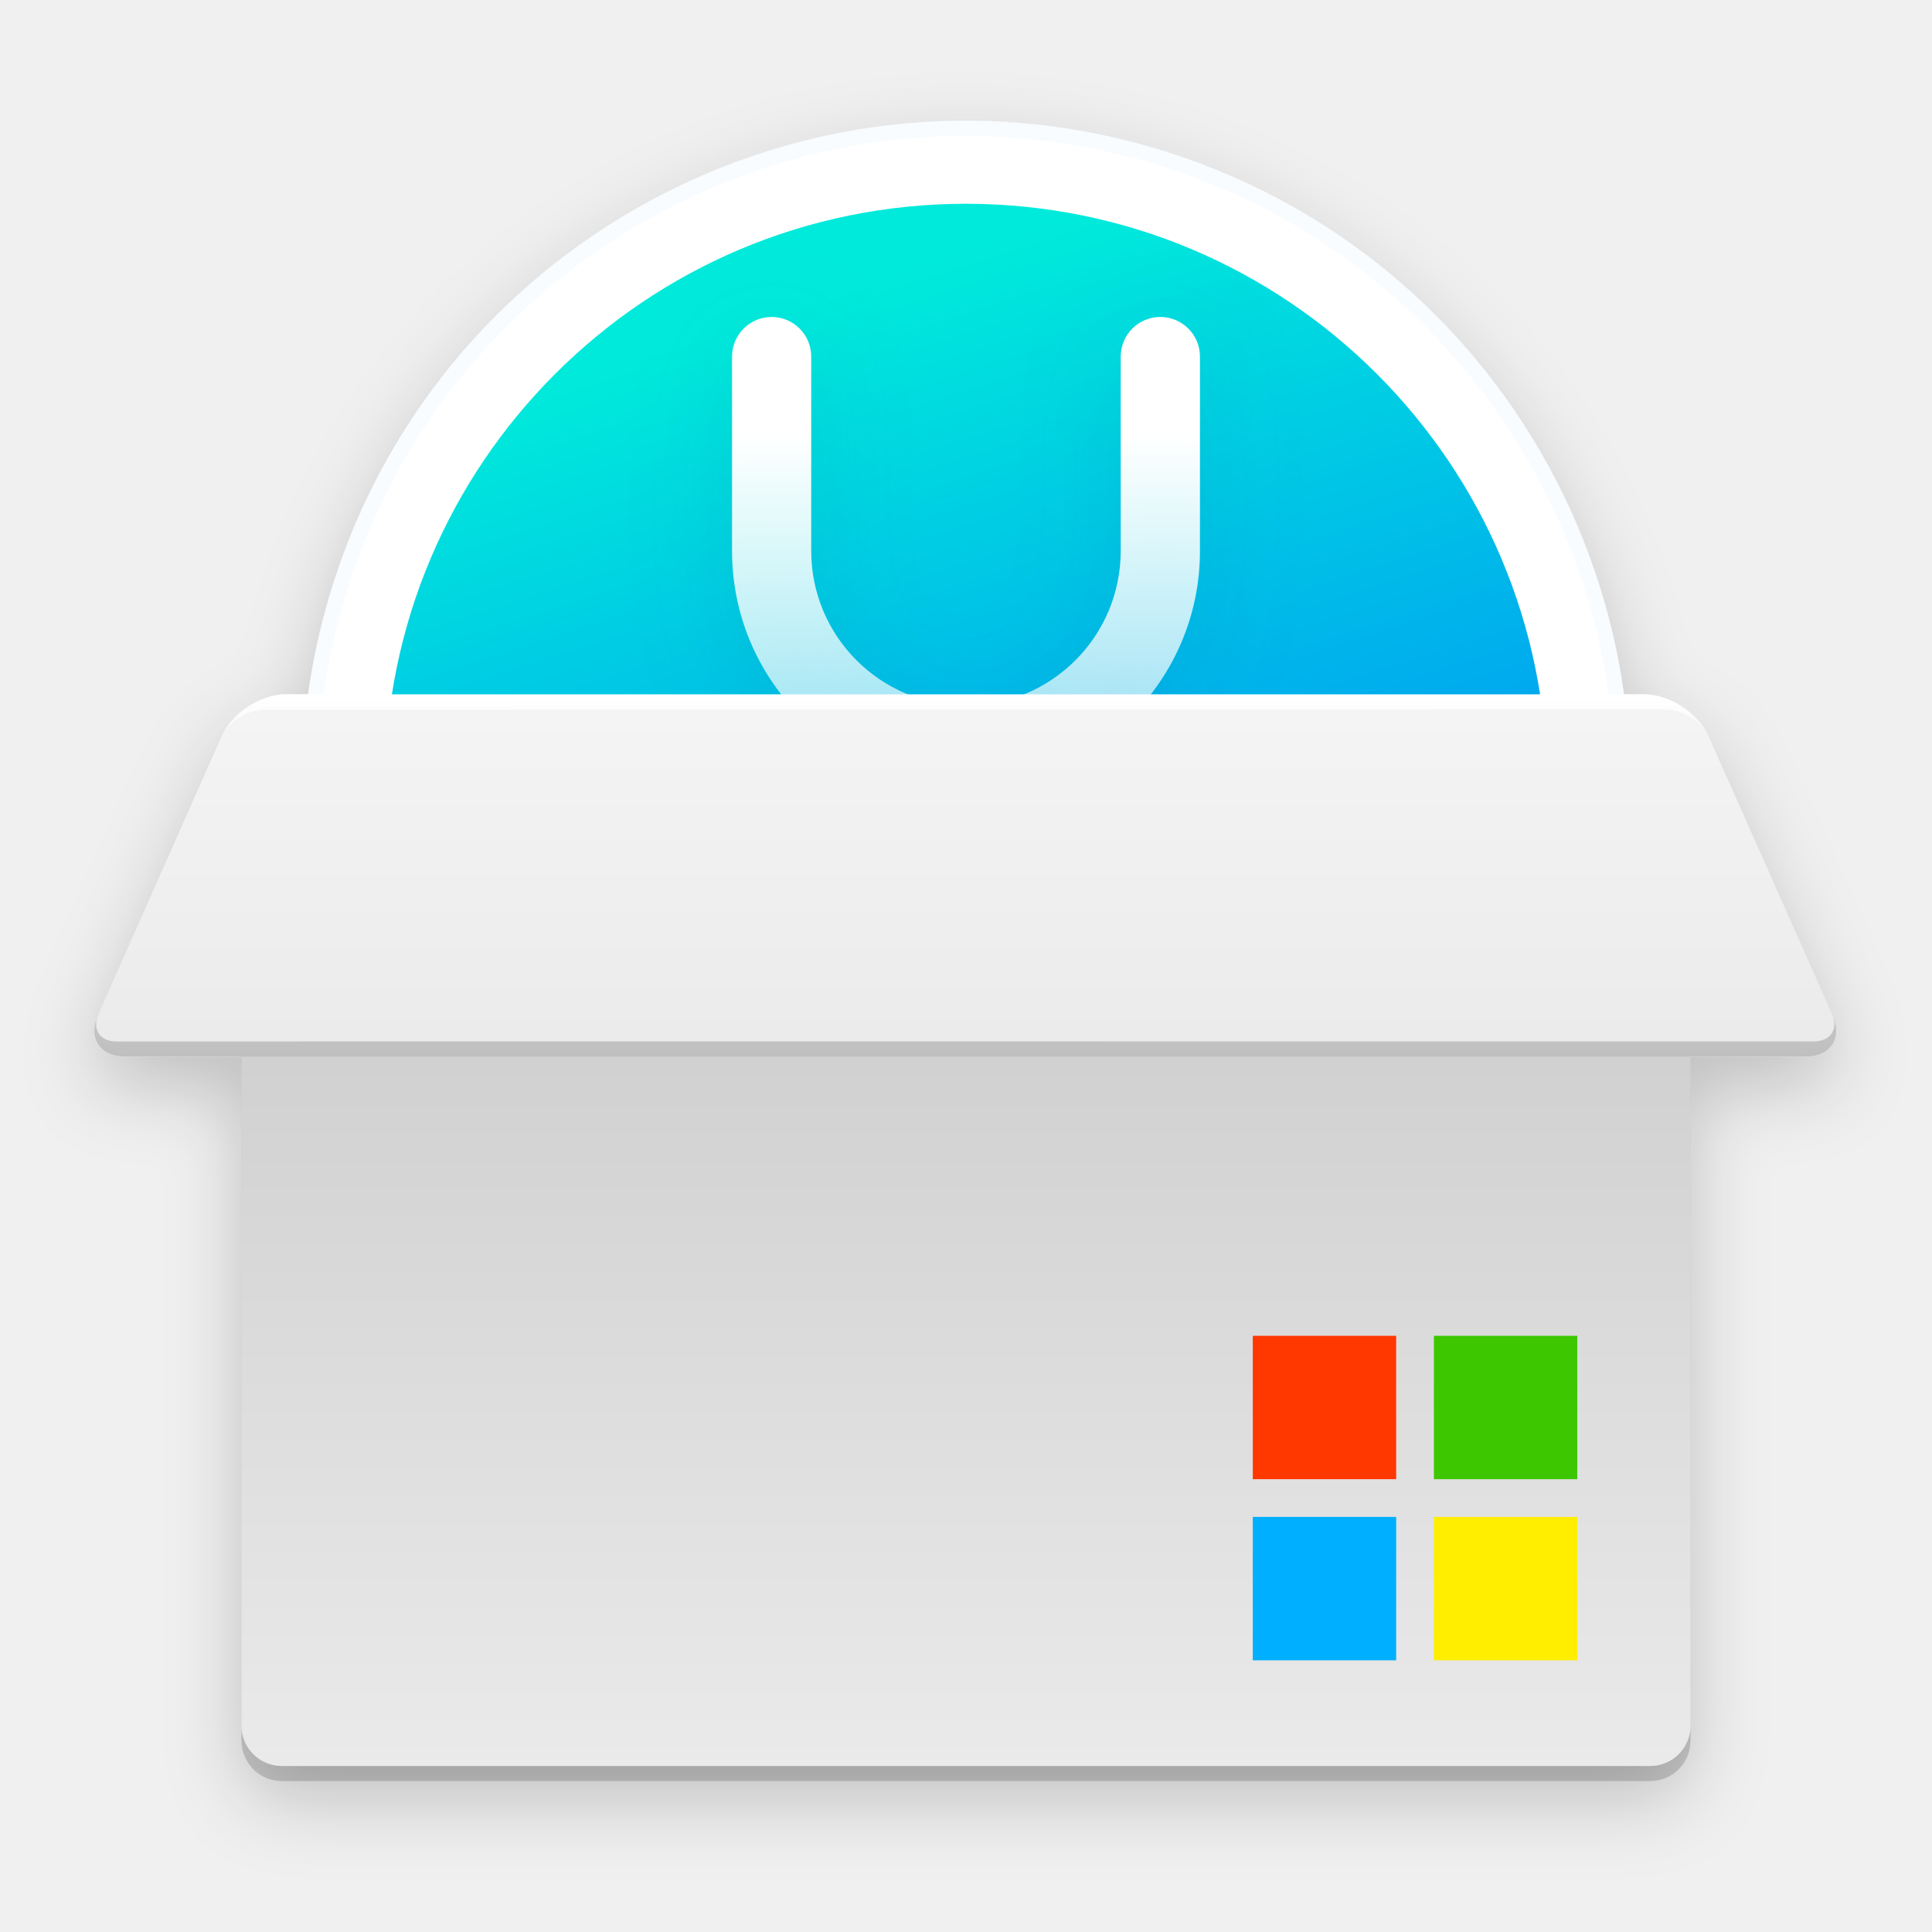
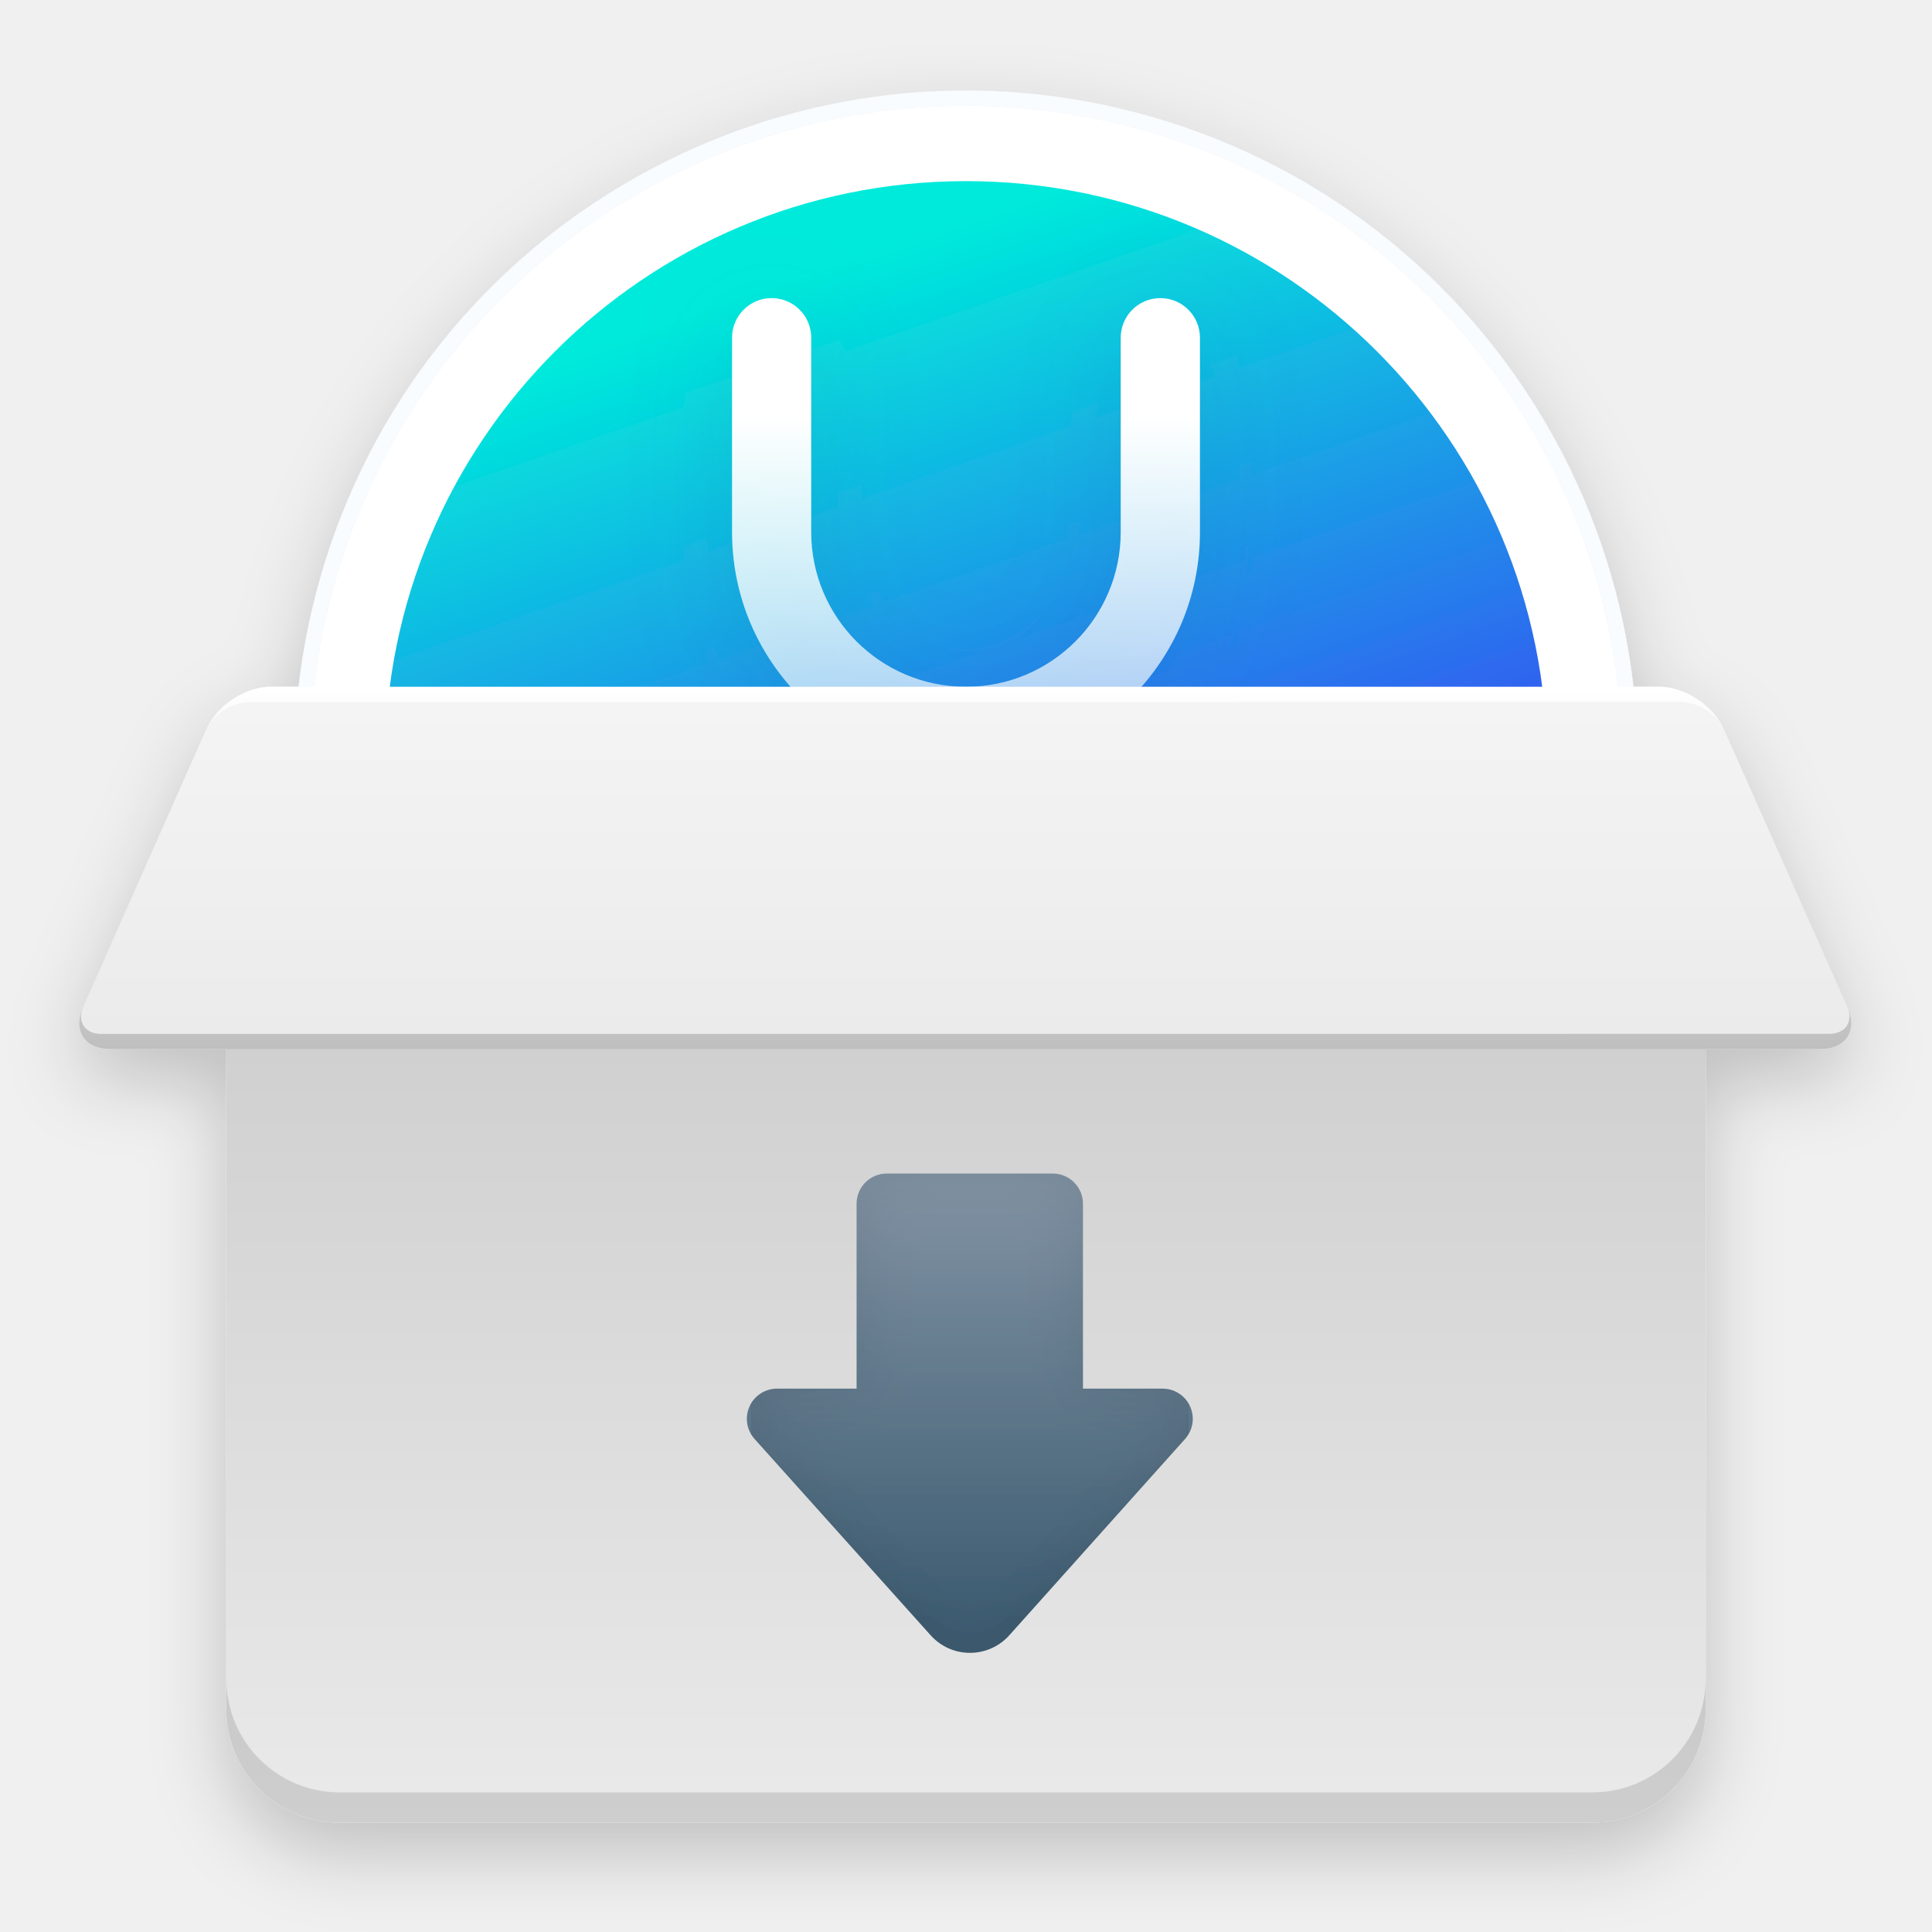
<svg xmlns="http://www.w3.org/2000/svg" xmlns:xlink="http://www.w3.org/1999/xlink" width="512" height="512" viewBox="0 0 512 512">
  <defs>
-     <filter id="uos安装工具-512px-a" width="123.4%" height="125.7%" x="-11.7%" y="-13.3%" filterUnits="objectBoundingBox">
+     <filter id="uos-installtool-a" width="123%" height="123.5%" x="-11.5%" y="-11.8%" filterUnits="objectBoundingBox">
      <feOffset dy="8" in="SourceAlpha" result="shadowOffsetOuter1" />
      <feGaussianBlur in="shadowOffsetOuter1" result="shadowBlurOuter1" stdDeviation="10" />
      <feColorMatrix in="shadowBlurOuter1" result="shadowMatrixOuter1" values="0 0 0 0 0   0 0 0 0 0   0 0 0 0 0  0 0 0 0.2 0" />
      <feMerge>
        <feMergeNode in="shadowMatrixOuter1" />
        <feMergeNode in="SourceGraphic" />
      </feMerge>
    </filter>
-     <linearGradient id="uos安装工具-512px-b" x1="34.316%" x2="63.451%" y1="8.679%" y2="100%">
+     <linearGradient id="uos-installtool-b" x1="38.072%" x2="69.034%" y1="6.967%" y2="96.471%">
      <stop offset="0%" stop-color="#00EADB" />
-       <stop offset="100%" stop-color="#0071FF" />
+       <stop offset="100%" stop-color="#5300FF" />
    </linearGradient>
-     <linearGradient id="uos安装工具-512px-e" x1="50%" x2="50%" y1="25.076%" y2="100%">
+     <linearGradient id="uos-installtool-e" x1="50%" x2="50%" y1="25.076%" y2="100%">
      <stop offset="0%" stop-color="#FFF" />
      <stop offset="100%" stop-color="#FFF" stop-opacity=".558" />
    </linearGradient>
-     <path id="uos安装工具-512px-d" d="M179.49,48 C185.283,48 189.979,52.696 189.979,58.49 L189.979,109.99 C189.979,132.639 208.34,151 230.99,151 C253.639,151 272,132.639 272,109.99 L272,58.5 C272,52.701 276.701,48 282.5,48 C288.299,48 293,52.701 293,58.5 L293,110 C293,144.242 265.242,172 231,172 C196.758,172 169,144.242 169,110 L169,58.49 C169,52.696 173.696,48 179.49,48 Z" />
-     <filter id="uos安装工具-512px-c" width="172.6%" height="172.6%" x="-36.3%" y="-31.5%" filterUnits="objectBoundingBox">
+     <path id="uos-installtool-d" d="M183.49,55.001 C189.283,55.001 193.979,59.697 193.979,65.491 L193.979,116.991 C193.979,139.64 212.34,158.001 234.99,158.001 C257.639,158.001 276,139.64 276,116.991 L276,65.501 C276,59.702 280.701,55.001 286.5,55.001 C292.299,55.001 297,59.702 297,65.501 L297,117.001 C297,151.243 269.242,179.001 235,179.001 C200.758,179.001 173,151.243 173,117.001 L173,65.491 C173,59.697 177.696,55.001 183.49,55.001 Z" />
+     <filter id="uos-installtool-c" width="172.6%" height="172.6%" x="-36.3%" y="-31.5%" filterUnits="objectBoundingBox">
      <feOffset dy="6" in="SourceAlpha" result="shadowOffsetOuter1" />
      <feGaussianBlur in="shadowOffsetOuter1" result="shadowBlurOuter1" stdDeviation="14" />
      <feColorMatrix in="shadowBlurOuter1" values="0 0 0 0 0.121   0 0 0 0 0.29   0 0 0 0 0.413  0 0 0 0.1 0" />
    </filter>
-     <linearGradient id="uos安装工具-512px-f" x1="50%" x2="50%" y1="0%" y2="100%">
+     <linearGradient id="uos-installtool-f" x1="50%" x2="50%" y1="0%" y2="100%">
      <stop offset="0%" stop-color="#C5C5C5" />
      <stop offset="100%" stop-color="#EAEAEA" />
    </linearGradient>
-     <linearGradient id="uos安装工具-512px-g" x1="50%" x2="50%" y1=".694%" y2="100%">
+     <path id="uos-installtool-g" d="M49.667,167.001 L420.333,167.001 C426.224,167.001 431,171.777 431,177.668 L431,429.001 C431,445.57 417.569,459.001 401,459.001 L69,459.001 C52.431,459.001 39,445.57 39,429.001 L39,177.668 C39,171.777 43.776,167.001 49.667,167.001 Z" />
+     <filter id="uos-installtool-h" width="102%" height="102.7%" x="-1%" y="-1.4%" filterUnits="objectBoundingBox">
+       <feOffset dy="-8" in="SourceAlpha" result="shadowOffsetInner1" />
+       <feComposite in="shadowOffsetInner1" in2="SourceAlpha" k2="-1" k3="1" operator="arithmetic" result="shadowInnerInner1" />
+       <feColorMatrix in="shadowInnerInner1" values="0 0 0 0 0   0 0 0 0 0   0 0 0 0 0  0 0 0 0.12 0" />
+     </filter>
+     <linearGradient id="uos-installtool-i" x1="50%" x2="50%" y1=".694%" y2="100%">
      <stop offset="0%" stop-color="#FFF" />
      <stop offset="100%" stop-color="#BFBFBF" />
    </linearGradient>
-     <linearGradient id="uos安装工具-512px-h" x1="50%" x2="50%" y1=".694%" y2="100%">
+     <linearGradient id="uos-installtool-j" x1="50%" x2="50%" y1=".694%" y2="100%">
      <stop offset="0%" stop-color="#F4F4F4" />
      <stop offset="100%" stop-color="#EBEBEB" />
    </linearGradient>
+     <linearGradient id="uos-installtool-k" x1="50%" x2="50%" y1="2.049%" y2="93.25%">
+       <stop offset="0%" stop-color="#8092A3" />
+       <stop offset="100%" stop-color="#3D5C71" />
+     </linearGradient>
+     <path id="uos-installtool-l" d="M214,287.001 L258,287.001 C262.418,287.001 266,290.583 266,295.001 L266,344.001 L266,344.001 L287.1,344.001 C291.518,344.001 295.1,347.583 295.1,352.001 C295.1,353.97 294.374,355.87 293.06,357.337 L246.484,409.361 C241.327,415.122 232.476,415.611 226.716,410.453 C226.335,410.113 225.973,409.751 225.632,409.371 L178.966,357.343 C176.016,354.054 176.291,348.996 179.58,346.046 C181.048,344.729 182.95,344.001 184.922,344.001 L206,344.001 L206,344.001 L206,295.001 C206,290.583 209.582,287.001 214,287.001 Z" />
+     <filter id="uos-installtool-m" width="98%" height="107.5%" x="1%" y="-6.3%" filterUnits="objectBoundingBox">
+       <feGaussianBlur in="SourceAlpha" result="shadowBlurInner1" stdDeviation="8" />
+       <feOffset dy="1" in="shadowBlurInner1" result="shadowOffsetInner1" />
+       <feComposite in="shadowOffsetInner1" in2="SourceAlpha" k2="-1" k3="1" operator="arithmetic" result="shadowInnerInner1" />
+       <feColorMatrix in="shadowInnerInner1" values="0 0 0 0 0   0 0 0 0 0   0 0 0 0 0  0 0 0 0.078 0" />
+     </filter>
  </defs>
-   <g fill="none" filter="url(#uos安装工具-512px-a)" transform="translate(25 36)">
-     <path fill="#FFF" stroke="#F8FCFF" stroke-width="4" d="M147.477,19.407 C186.528,-1.968 233.734,-8.444 279.845,5.041 C325.947,18.526 362.219,49.422 383.594,88.475 C404.967,127.525 411.444,174.731 397.96,220.845 C384.481,266.947 353.587,303.217 314.539,324.591 C275.486,345.967 228.278,352.445 182.176,338.959 C136.067,325.474 99.79,294.579 78.413,255.529 C57.034,216.478 50.555,169.271 64.04,123.165 C77.53,77.056 108.426,40.782 147.477,19.407 Z" />
-     <circle cx="231" cy="172" r="154" fill="url(#uos安装工具-512px-b)" />
-     <use fill="#000" filter="url(#uos安装工具-512px-c)" xlink:href="#uos安装工具-512px-d" />
-     <use fill="url(#uos安装工具-512px-e)" xlink:href="#uos安装工具-512px-d" />
-     <rect width="384" height="280" x="39" y="156" fill="#000" fill-opacity=".166" rx="10.667" />
-     <rect width="384" height="276" x="39" y="156" fill="url(#uos安装工具-512px-f)" rx="10.667" />
-     <g transform="translate(307 318)">
-       <rect width="38" height="38" x="48" y="48" fill="#FE0" />
-       <rect width="38" height="38" x="48" fill="#3CC700" />
-       <rect width="38" height="38" fill="#FF3900" />
-       <rect width="38" height="38" y="48" fill="#00AFFF" />
+   <g fill="none" filter="url(#uos-installtool-a)" transform="translate(21 23.999)">
+     <path fill="#FFF" d="M283.845,11.042 C191.625,-15.928 95.022,36.947 68.04,129.167 C41.07,221.376 93.956,317.99 186.176,344.96 C278.375,371.93 375,319.055 401.959,226.846 C428.93,134.615 376.044,38.012 283.845,11.042 L283.845,11.042 Z" />
+     <path fill="#F8FCFF" d="M64.201,128.044 C36.61,222.376 90.715,321.209 185.054,348.799 C279.379,376.391 378.221,322.292 405.799,227.969 C433.387,133.623 379.293,34.795 284.968,7.203 C191.57,-20.111 93.778,32.631 65.051,125.226 L64.201,128.044 Z M68.04,129.167 C95.022,36.947 191.625,-15.928 283.845,11.042 C376.044,38.012 428.93,134.615 401.959,226.846 C375,319.055 278.375,371.93 186.176,344.96 C93.956,317.99 41.07,221.376 68.04,129.167 Z" />
+     <circle cx="235" cy="178.001" r="154" fill="url(#uos-installtool-b)" />
+     <use fill="#000" filter="url(#uos-installtool-c)" xlink:href="#uos-installtool-d" />
+     <use fill="url(#uos-installtool-e)" xlink:href="#uos-installtool-d" />
+     <use fill="url(#uos-installtool-f)" xlink:href="#uos-installtool-g" />
+     <use fill="#000" filter="url(#uos-installtool-h)" xlink:href="#uos-installtool-g" />
+     <g transform="translate(0 158.001)">
+       <path fill="url(#uos-installtool-i)" d="M468.647,85.034 C471.346,91.091 468.181,96 461.518,96 L8.1,96 C1.464,96 -1.742,91.107 0.957,85.034 L33.877,10.966 C36.568,4.909 44.105,0 50.77,0 L418.73,0 C425.369,0 432.931,4.893 435.637,10.966 L468.647,85.034 Z" />
+       <path fill="url(#uos-installtool-j)" d="M424.541,4.034 C428.963,4.034 434.013,7.32 435.805,11.342 L468.481,84.661 C470.28,88.697 468.156,91.969 463.75,91.97 L5.85,91.998 C1.439,91.998 -0.677,88.712 1.11,84.691 L33.691,11.384 C35.485,7.348 40.528,4.076 44.945,4.075 L424.541,4.034 Z" />
    </g>
-     <g transform="translate(0 148)">
-       <path fill="url(#uos安装工具-512px-g)" d="M460.647,85.034 C463.346,91.091 460.181,96 453.518,96 L8.1,96 C1.464,96 -1.742,91.107 0.957,85.034 L33.877,10.966 C36.568,4.909 44.105,0 50.77,0 L410.73,0 C417.369,0 424.931,4.893 427.637,10.966 L460.647,85.034 Z" />
-       <path fill="url(#uos安装工具-512px-h)" d="M416.541,4.034 C420.963,4.034 426.013,7.32 427.805,11.342 L460.481,84.661 C462.28,88.697 460.156,91.969 455.75,91.97 L5.85,91.998 C1.439,91.998 -0.677,88.712 1.11,84.691 L33.691,11.384 C35.485,7.348 40.528,4.076 44.945,4.075 L416.541,4.034 Z" />
-     </g>
+     <use fill="url(#uos-installtool-k)" xlink:href="#uos-installtool-l" />
+     <use fill="#000" filter="url(#uos-installtool-m)" xlink:href="#uos-installtool-l" />
  </g>
</svg>
